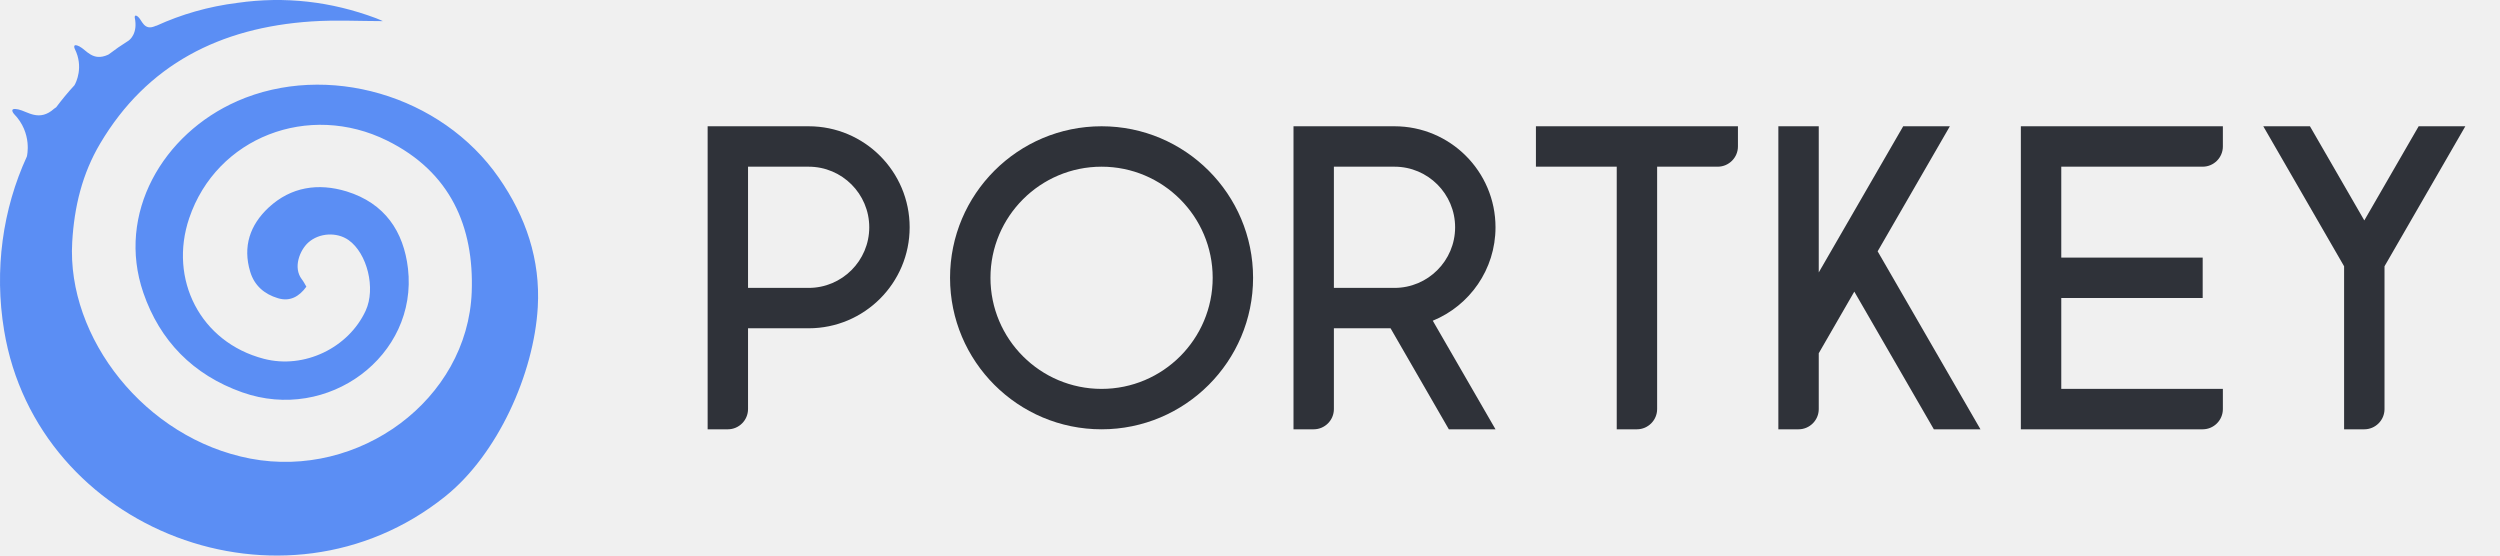
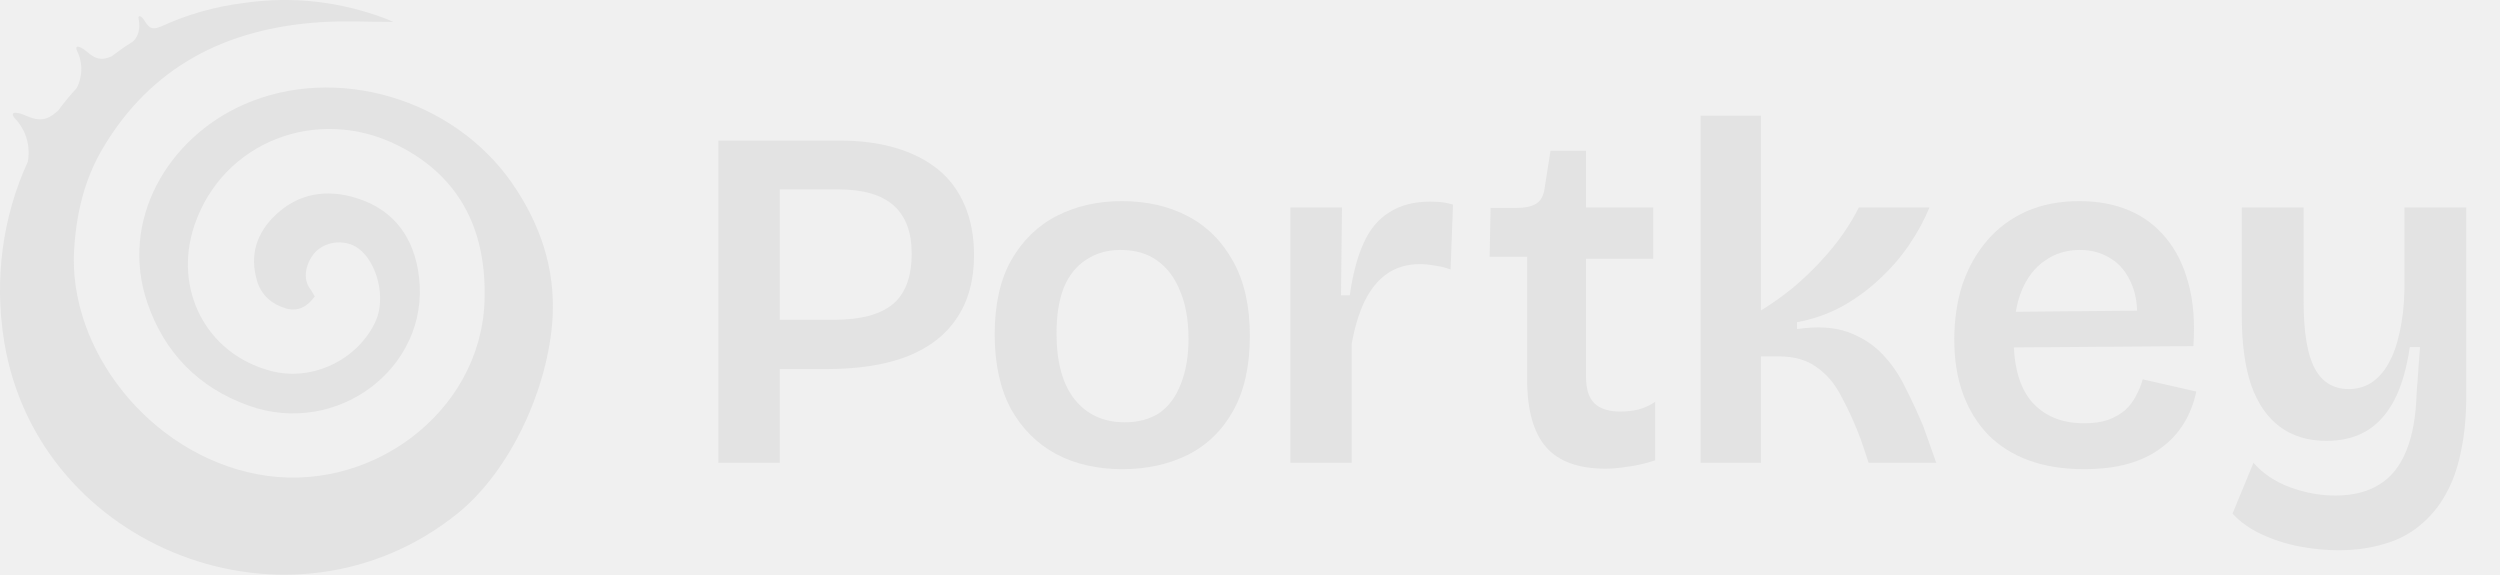
- <svg xmlns="http://www.w3.org/2000/svg" width="108" height="24" viewBox="0 0 108 24" fill="none">
-   <g clip-path="url(#clip0_7351_2379)">
-     <path d="M47.588 7.201C50.237 7.201 52.388 9.352 52.388 12.001C52.388 14.649 50.237 16.8 47.588 16.8C44.939 16.8 42.788 14.649 42.788 12.001C42.788 9.352 44.939 7.201 47.588 7.201ZM47.588 5.455C43.975 5.455 41.042 8.387 41.042 12.001C41.042 15.614 43.975 18.546 47.588 18.546C51.201 18.546 54.133 15.614 54.133 12.001C54.133 8.387 51.201 5.455 47.588 5.455Z" fill="#2F3239" />
-     <path d="M95.156 7.201C95.636 7.201 96.028 6.808 96.028 6.328V5.455H87.301V18.546H95.156C95.636 18.546 96.028 18.153 96.028 17.673V16.8H89.047V12.873H95.156V11.128H89.047V7.201H95.156Z" fill="#2F3239" />
-     <path d="M71.588 5.455H66.352V7.201H69.843V18.546H70.715C71.195 18.546 71.588 18.153 71.588 17.673V7.201H74.206C74.686 7.201 75.079 6.808 75.079 6.328V5.455H71.588Z" fill="#2F3239" />
-     <path d="M34.934 5.455H30.57V18.546H31.443C31.923 18.546 32.315 18.153 32.315 17.673V14.182H34.934C37.342 14.182 39.297 12.227 39.297 9.819C39.297 7.41 37.342 5.455 34.934 5.455ZM34.934 12.437H32.315V7.201H34.934C36.378 7.201 37.552 8.374 37.552 9.819C37.552 11.263 36.378 12.437 34.934 12.437Z" fill="#2F3239" />
-     <path d="M64.606 9.819C64.606 7.41 62.651 5.455 60.242 5.455H55.879V18.546H56.752C57.232 18.546 57.624 18.153 57.624 17.673V14.182H60.072L62.59 18.546H64.606L61.896 13.855C63.485 13.205 64.606 11.643 64.606 9.819ZM57.624 7.201H60.242C61.687 7.201 62.861 8.374 62.861 9.819C62.861 11.263 61.687 12.437 60.242 12.437H57.624V7.201Z" fill="#2F3239" />
-     <path d="M83.54 18.546H85.556L81.114 10.857L84.234 5.455H82.218L78.57 11.769V5.455H76.825V18.546H77.697C78.177 18.546 78.57 18.153 78.57 17.673V15.26L80.106 12.598L83.54 18.542V18.546Z" fill="#2F3239" />
-     <path d="M106.502 5.455H104.486L102.138 9.522L99.79 5.455H97.774L101.265 11.503V18.546H102.138C102.618 18.546 103.011 18.153 103.011 17.673V11.503L106.502 5.455Z" fill="#2F3239" />
-     <path d="M10.25 4.369C7.038 5.778 5.018 9.226 6.192 12.647C6.903 14.715 8.334 16.195 10.464 16.949C14.182 18.267 18.057 15.37 17.625 11.6C17.437 9.998 16.625 8.781 14.976 8.27C13.75 7.895 12.572 8.069 11.607 8.964C10.796 9.719 10.481 10.653 10.809 11.739C10.988 12.337 11.42 12.708 12.009 12.883C12.524 13.04 12.925 12.813 13.235 12.385C13.174 12.28 13.117 12.167 13.043 12.071C12.641 11.552 12.964 10.797 13.313 10.482C13.785 10.055 14.548 10.016 15.055 10.369C15.866 10.941 16.241 12.464 15.796 13.424C15.055 15.025 13.148 15.954 11.402 15.501C8.644 14.785 7.283 12.058 8.173 9.426C9.356 5.927 13.335 4.395 16.726 6.075C19.466 7.432 20.483 9.797 20.378 12.621C20.199 17.264 15.517 20.706 10.817 19.812C6.262 18.944 2.876 14.58 3.12 10.456C3.207 8.933 3.552 7.506 4.329 6.197C6.349 2.789 9.508 1.188 13.457 0.926C14.496 0.856 15.548 0.913 16.538 0.913C16.486 0.891 16.359 0.826 16.233 0.782C14.3 0.062 12.305 -0.169 10.263 0.123C8.998 0.28 7.824 0.625 6.764 1.109C6.746 1.109 6.72 1.118 6.694 1.131C6.218 1.336 6.135 0.869 5.965 0.725C5.799 0.59 5.821 0.76 5.821 0.76C5.965 1.445 5.603 1.72 5.555 1.755C5.254 1.943 4.966 2.144 4.686 2.357C4.678 2.357 4.669 2.357 4.665 2.366C4.006 2.667 3.731 2.157 3.43 2.004C3.107 1.842 3.229 2.109 3.229 2.109C3.626 2.898 3.281 3.575 3.216 3.684C2.937 3.985 2.675 4.304 2.426 4.635C2.4 4.653 2.374 4.666 2.343 4.692C1.697 5.277 1.191 4.814 0.794 4.727C0.353 4.631 0.602 4.919 0.602 4.919C1.418 5.757 1.161 6.76 1.161 6.76C0.118 9.029 -0.258 11.652 0.179 14.283C1.614 22.936 12.257 27.025 19.23 21.448C21.495 19.637 23.066 16.151 23.232 13.267C23.35 11.216 22.717 9.357 21.548 7.677C19.069 4.103 14.116 2.672 10.246 4.369H10.25Z" fill="#5B8EF4" />
+ <svg xmlns="http://www.w3.org/2000/svg" width="87" height="20" viewBox="0 0 87 20" fill="none">
+   <g id="Portkey logo">
+     <g id="Vector">
+       <path fill-rule="evenodd" clip-rule="evenodd" d="M8.483 3.638C5.825 4.812 4.154 7.682 5.127 10.535C5.715 12.261 6.901 13.49 8.659 14.118C11.734 15.217 14.944 12.801 14.584 9.66C14.431 8.325 13.758 7.308 12.391 6.888C11.373 6.575 10.4 6.721 9.606 7.465C8.931 8.096 8.676 8.873 8.946 9.777C9.095 10.273 9.453 10.582 9.94 10.73C10.367 10.859 10.698 10.672 10.953 10.315C10.901 10.228 10.856 10.134 10.794 10.053C10.462 9.62 10.731 8.991 11.019 8.729C11.409 8.373 12.042 8.34 12.457 8.635C13.132 9.113 13.438 10.383 13.072 11.18C12.459 12.512 10.882 13.288 9.436 12.911C7.152 12.315 6.026 10.045 6.763 7.85C7.743 4.934 11.035 3.658 13.84 5.057C16.108 6.187 16.95 8.161 16.86 10.51C16.711 14.378 12.835 17.248 8.948 16.502C5.178 15.779 2.378 12.144 2.579 8.707C2.653 7.438 2.933 6.249 3.578 5.159C5.256 2.323 7.87 0.988 11.139 0.773C11.999 0.716 12.867 0.764 13.687 0.764C13.642 0.744 13.539 0.693 13.432 0.653C11.836 0.051 10.186 -0.141 8.495 0.102C7.447 0.232 6.48 0.517 5.6 0.925C5.584 0.928 5.565 0.933 5.541 0.943C5.146 1.113 5.08 0.723 4.939 0.605C4.802 0.49 4.82 0.633 4.82 0.633C4.939 1.204 4.641 1.435 4.6 1.463C4.351 1.618 4.112 1.786 3.881 1.962C3.874 1.965 3.869 1.965 3.862 1.968C3.316 2.219 3.09 1.795 2.839 1.667C2.573 1.531 2.674 1.754 2.674 1.754C3.002 2.411 2.719 2.974 2.666 3.069C2.433 3.321 2.215 3.587 2.011 3.863C1.99 3.876 1.969 3.889 1.945 3.911C1.409 4.399 0.992 4.013 0.661 3.94C0.296 3.861 0.503 4.101 0.503 4.101C1.178 4.798 0.965 5.635 0.965 5.635C0.097 7.523 -0.213 9.709 0.148 11.903C1.333 19.114 10.142 22.519 15.916 17.874C17.791 16.366 19.092 13.46 19.229 11.056C19.326 9.348 18.802 7.799 17.835 6.396C15.784 3.419 11.685 2.223 8.483 3.638Z" fill="#E3E3E3" />
+       <path d="M26.407 12.844V11.128H29.033C29.937 11.128 30.609 10.952 31.05 10.601C31.501 10.239 31.727 9.644 31.727 8.817C31.727 8.081 31.518 7.526 31.1 7.152C30.682 6.778 30.038 6.591 29.169 6.591H26.407V4.892H29.219C29.942 4.892 30.592 4.977 31.168 5.147C31.744 5.317 32.236 5.566 32.642 5.895C33.049 6.223 33.36 6.642 33.574 7.152C33.789 7.65 33.896 8.228 33.896 8.885C33.896 9.746 33.699 10.471 33.303 11.06C32.919 11.649 32.343 12.096 31.575 12.402C30.818 12.697 29.875 12.844 28.745 12.844H26.407ZM25 16.106V4.892H27.135V16.106H25Z" fill="#E3E3E3" />
+       <path d="M39.055 16.327C38.185 16.327 37.417 16.151 36.751 15.8C36.084 15.438 35.559 14.911 35.175 14.22C34.802 13.518 34.615 12.657 34.615 11.637C34.615 10.595 34.807 9.735 35.191 9.055C35.587 8.364 36.118 7.848 36.784 7.509C37.451 7.169 38.202 6.999 39.038 6.999C39.908 6.999 40.676 7.175 41.343 7.526C42.009 7.877 42.535 8.404 42.919 9.106C43.303 9.797 43.495 10.658 43.495 11.688C43.495 12.731 43.303 13.597 42.919 14.288C42.535 14.979 42.004 15.495 41.326 15.834C40.659 16.163 39.902 16.327 39.055 16.327ZM39.14 14.696C39.614 14.696 40.015 14.588 40.343 14.373C40.671 14.147 40.919 13.812 41.089 13.371C41.269 12.929 41.36 12.402 41.36 11.79C41.36 11.145 41.264 10.595 41.072 10.142C40.891 9.678 40.625 9.321 40.275 9.072C39.936 8.823 39.507 8.698 38.987 8.698C38.535 8.698 38.14 8.811 37.801 9.038C37.462 9.253 37.202 9.576 37.022 10.006C36.852 10.437 36.767 10.969 36.767 11.604C36.767 12.6 36.977 13.365 37.395 13.897C37.824 14.43 38.406 14.696 39.14 14.696Z" fill="#E3E3E3" />
+       <path d="M44.905 16.106V7.22H46.701L46.667 10.278H46.972C47.074 9.553 47.232 8.953 47.447 8.477C47.661 7.99 47.961 7.628 48.345 7.39C48.729 7.141 49.203 7.016 49.768 7.016C49.881 7.016 50 7.022 50.124 7.033C50.26 7.044 50.407 7.073 50.565 7.118L50.48 9.378C50.299 9.31 50.113 9.264 49.921 9.242C49.74 9.208 49.571 9.191 49.412 9.191C48.972 9.191 48.588 9.304 48.26 9.531C47.944 9.757 47.684 10.08 47.481 10.499C47.289 10.907 47.142 11.394 47.04 11.96V16.106H44.905Z" fill="#E3E3E3" />
+       <path d="M55.872 16.31C54.934 16.31 54.245 16.061 53.805 15.562C53.364 15.053 53.144 14.265 53.144 13.201V8.936H51.839L51.873 7.237H52.737C53.065 7.237 53.307 7.186 53.466 7.084C53.624 6.982 53.72 6.801 53.754 6.54L53.957 5.249H55.194V7.22H57.533V9.004H55.194V13.116C55.194 13.535 55.29 13.841 55.482 14.033C55.685 14.226 55.985 14.322 56.38 14.322C56.595 14.322 56.804 14.3 57.007 14.254C57.222 14.197 57.42 14.107 57.6 13.982V16.021C57.25 16.134 56.928 16.208 56.635 16.242C56.352 16.287 56.098 16.31 55.872 16.31Z" fill="#E3E3E3" />
+       <path d="M59.181 16.106V4.025H61.282V10.805C61.666 10.567 62.033 10.306 62.383 10.023C62.733 9.729 63.056 9.423 63.349 9.106C63.643 8.789 63.903 8.472 64.129 8.154C64.355 7.826 64.541 7.514 64.688 7.22H67.145C66.964 7.662 66.727 8.098 66.433 8.528C66.14 8.959 65.795 9.355 65.4 9.718C65.016 10.08 64.581 10.397 64.095 10.669C63.609 10.93 63.089 11.111 62.536 11.213V11.451C63.236 11.349 63.824 11.383 64.298 11.553C64.773 11.723 65.174 11.977 65.501 12.317C65.829 12.657 66.1 13.053 66.315 13.507C66.541 13.948 66.75 14.401 66.942 14.866L67.382 16.106H65.027L64.756 15.291C64.541 14.724 64.315 14.226 64.078 13.795C63.852 13.354 63.564 13.014 63.214 12.776C62.875 12.527 62.434 12.402 61.892 12.402H61.282V16.106H59.181Z" fill="#E3E3E3" />
+       <path d="M72.517 16.327C71.805 16.327 71.167 16.225 70.602 16.021C70.049 15.817 69.58 15.523 69.196 15.138C68.811 14.741 68.518 14.265 68.314 13.71C68.111 13.155 68.009 12.527 68.009 11.824C68.009 11.122 68.106 10.476 68.297 9.887C68.501 9.298 68.789 8.789 69.162 8.358C69.534 7.928 69.986 7.594 70.517 7.356C71.06 7.118 71.675 6.999 72.364 6.999C73.008 6.999 73.585 7.107 74.093 7.322C74.601 7.537 75.031 7.86 75.381 8.29C75.731 8.709 75.991 9.236 76.16 9.87C76.33 10.493 76.386 11.218 76.33 12.045L69.399 12.096V10.856L75.093 10.805L74.347 11.502C74.415 10.856 74.364 10.329 74.195 9.921C74.025 9.502 73.782 9.196 73.466 9.004C73.15 8.8 72.788 8.698 72.381 8.698C71.918 8.698 71.511 8.823 71.161 9.072C70.811 9.31 70.54 9.661 70.348 10.125C70.167 10.578 70.077 11.133 70.077 11.79C70.077 12.776 70.291 13.512 70.721 13.999C71.161 14.486 71.76 14.73 72.517 14.73C72.856 14.73 73.138 14.69 73.364 14.611C73.601 14.52 73.799 14.407 73.957 14.271C74.115 14.124 74.24 13.96 74.33 13.778C74.432 13.597 74.511 13.405 74.567 13.201L76.431 13.626C76.341 14.045 76.194 14.418 75.991 14.747C75.787 15.075 75.522 15.359 75.194 15.597C74.878 15.834 74.5 16.016 74.059 16.14C73.618 16.265 73.104 16.327 72.517 16.327Z" fill="#E3E3E3" />
+       <path d="M81.37 19.148C80.918 19.148 80.46 19.102 79.997 19.012C79.534 18.921 79.099 18.779 78.692 18.587C78.297 18.406 77.963 18.168 77.692 17.873L78.421 16.106C78.749 16.48 79.172 16.763 79.692 16.956C80.212 17.148 80.737 17.245 81.268 17.245C81.889 17.245 82.403 17.114 82.81 16.854C83.217 16.605 83.527 16.214 83.742 15.681C83.957 15.149 84.075 14.486 84.098 13.694L84.216 12.079H83.861C83.748 12.85 83.561 13.478 83.301 13.965C83.041 14.441 82.714 14.792 82.318 15.019C81.934 15.234 81.483 15.342 80.963 15.342C80.319 15.342 79.777 15.177 79.336 14.849C78.895 14.52 78.562 14.033 78.336 13.388C78.122 12.742 78.014 11.943 78.014 10.992V7.22H80.166V10.499C80.166 11.564 80.296 12.34 80.556 12.827C80.816 13.303 81.211 13.54 81.742 13.54C82.025 13.54 82.284 13.467 82.522 13.32C82.759 13.161 82.957 12.94 83.115 12.657C83.284 12.363 83.414 12 83.505 11.57C83.606 11.139 83.663 10.646 83.674 10.091V7.22H85.826V13.778C85.826 14.492 85.764 15.138 85.64 15.715C85.527 16.282 85.352 16.774 85.114 17.194C84.877 17.624 84.578 17.986 84.216 18.281C83.866 18.576 83.454 18.791 82.979 18.927C82.505 19.074 81.968 19.148 81.37 19.148Z" fill="#E3E3E3" />
+     </g>
  </g>
-   <defs>
-     <clipPath id="clip0_7351_2379">
-       <rect width="108" height="24" fill="white" />
-     </clipPath>
-   </defs>
</svg>
